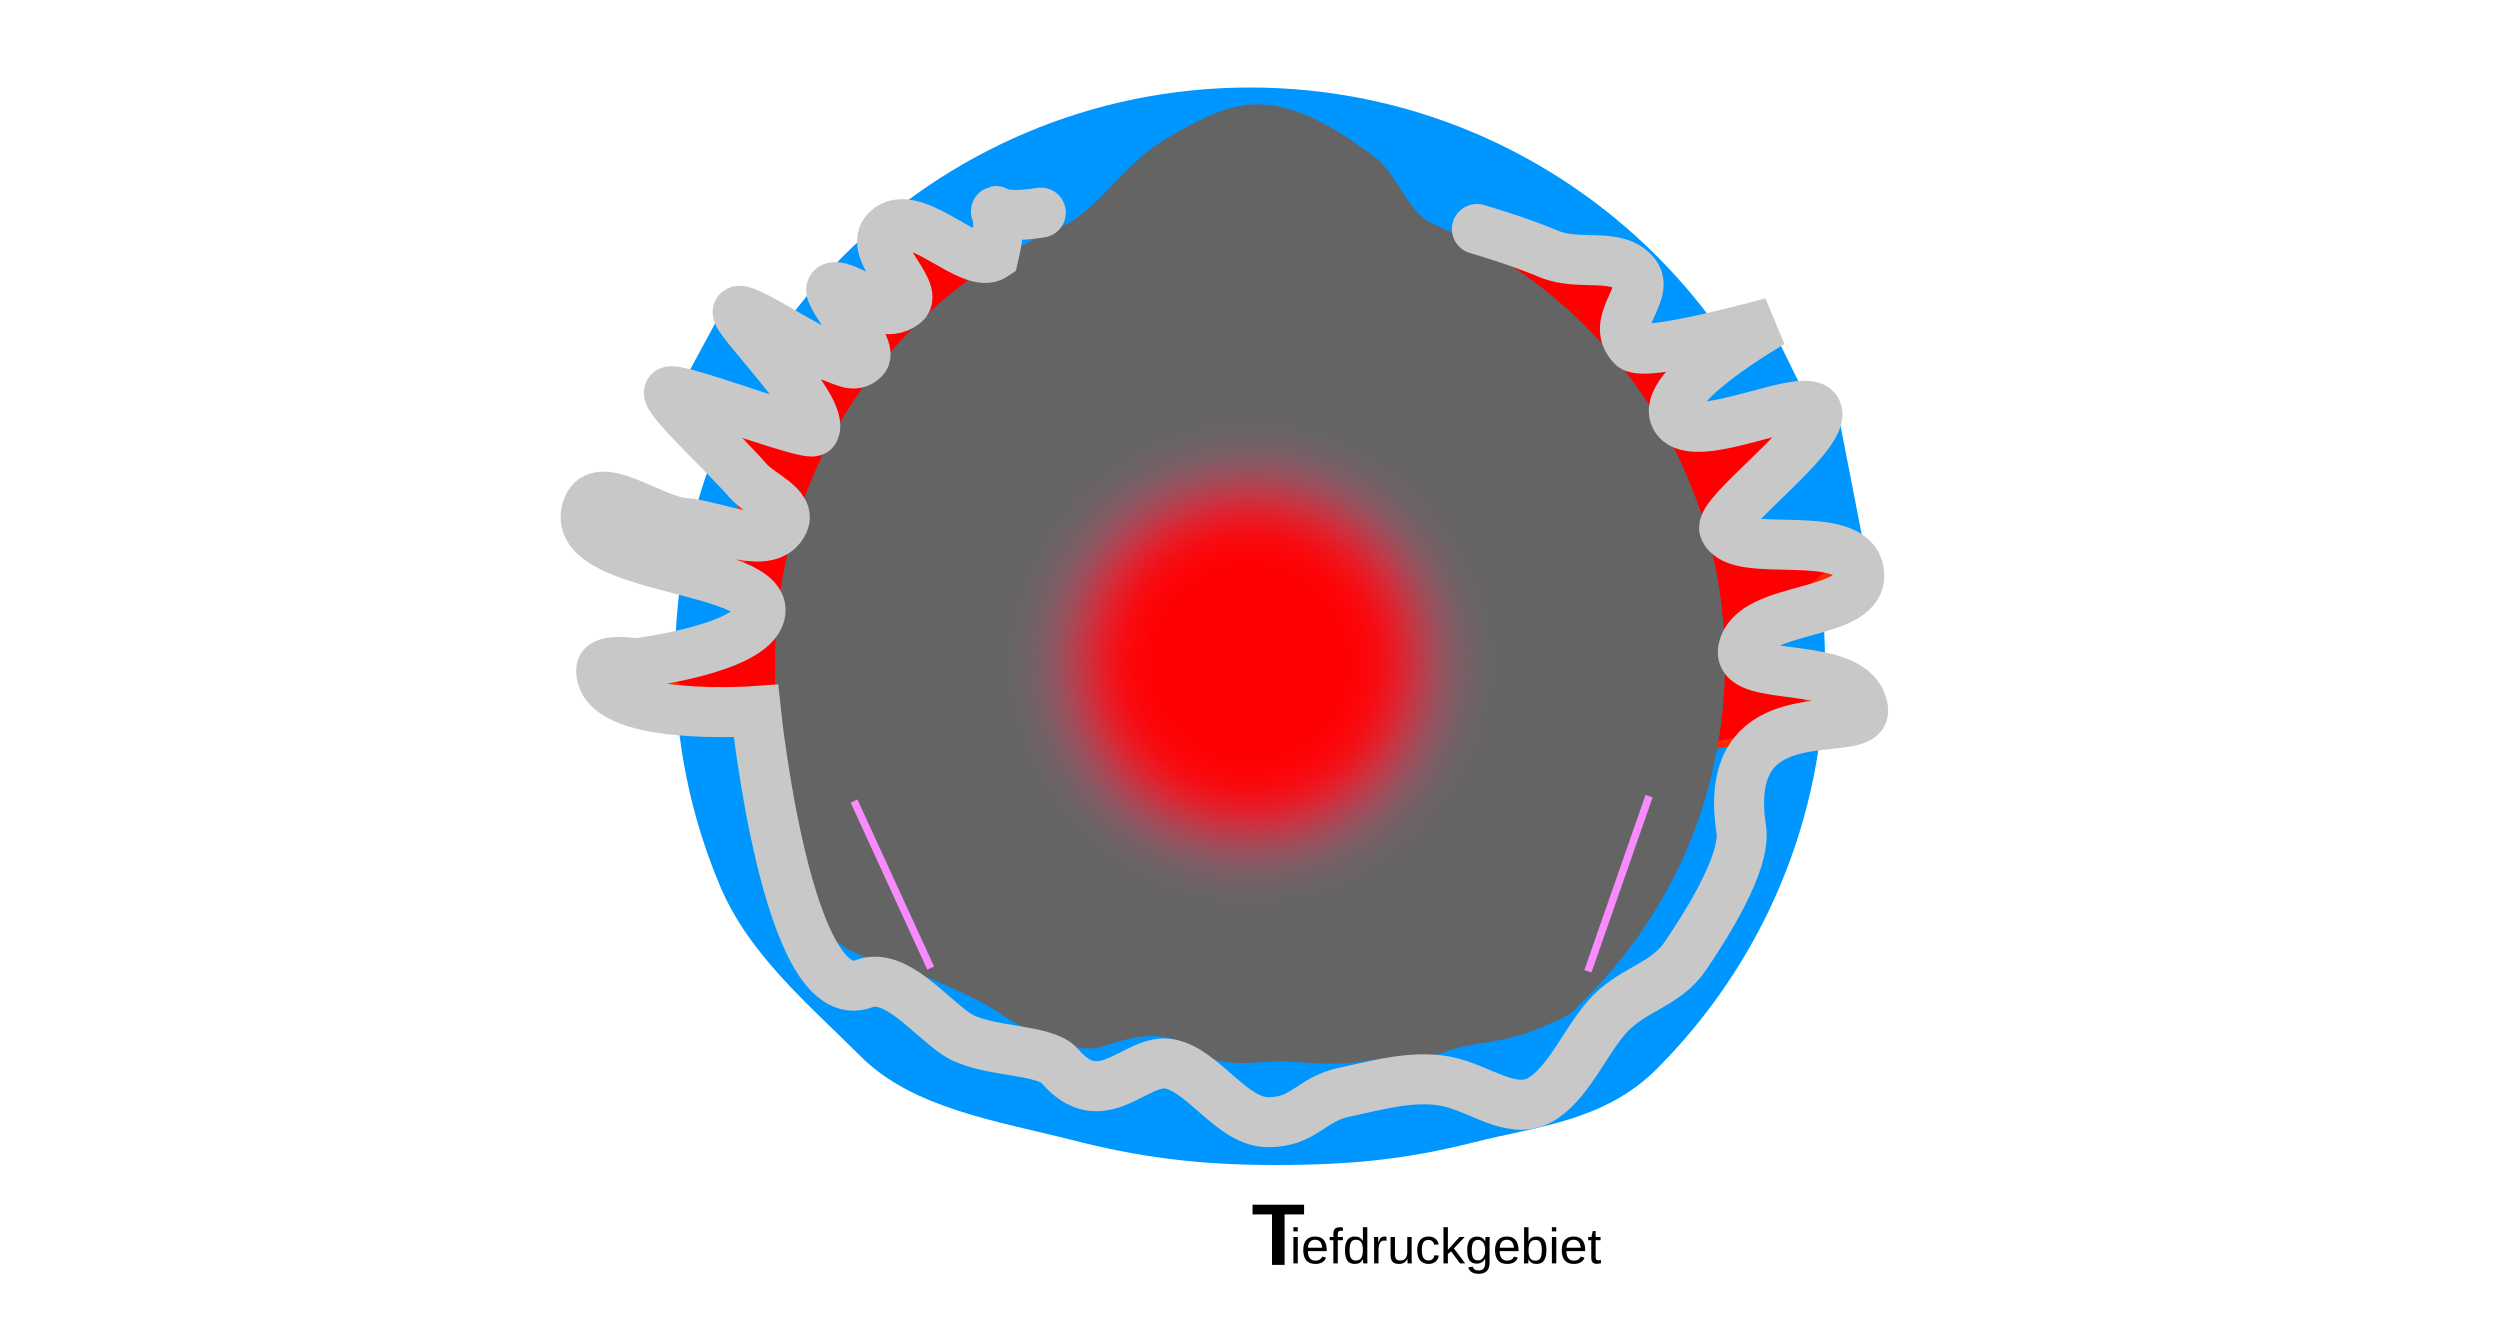
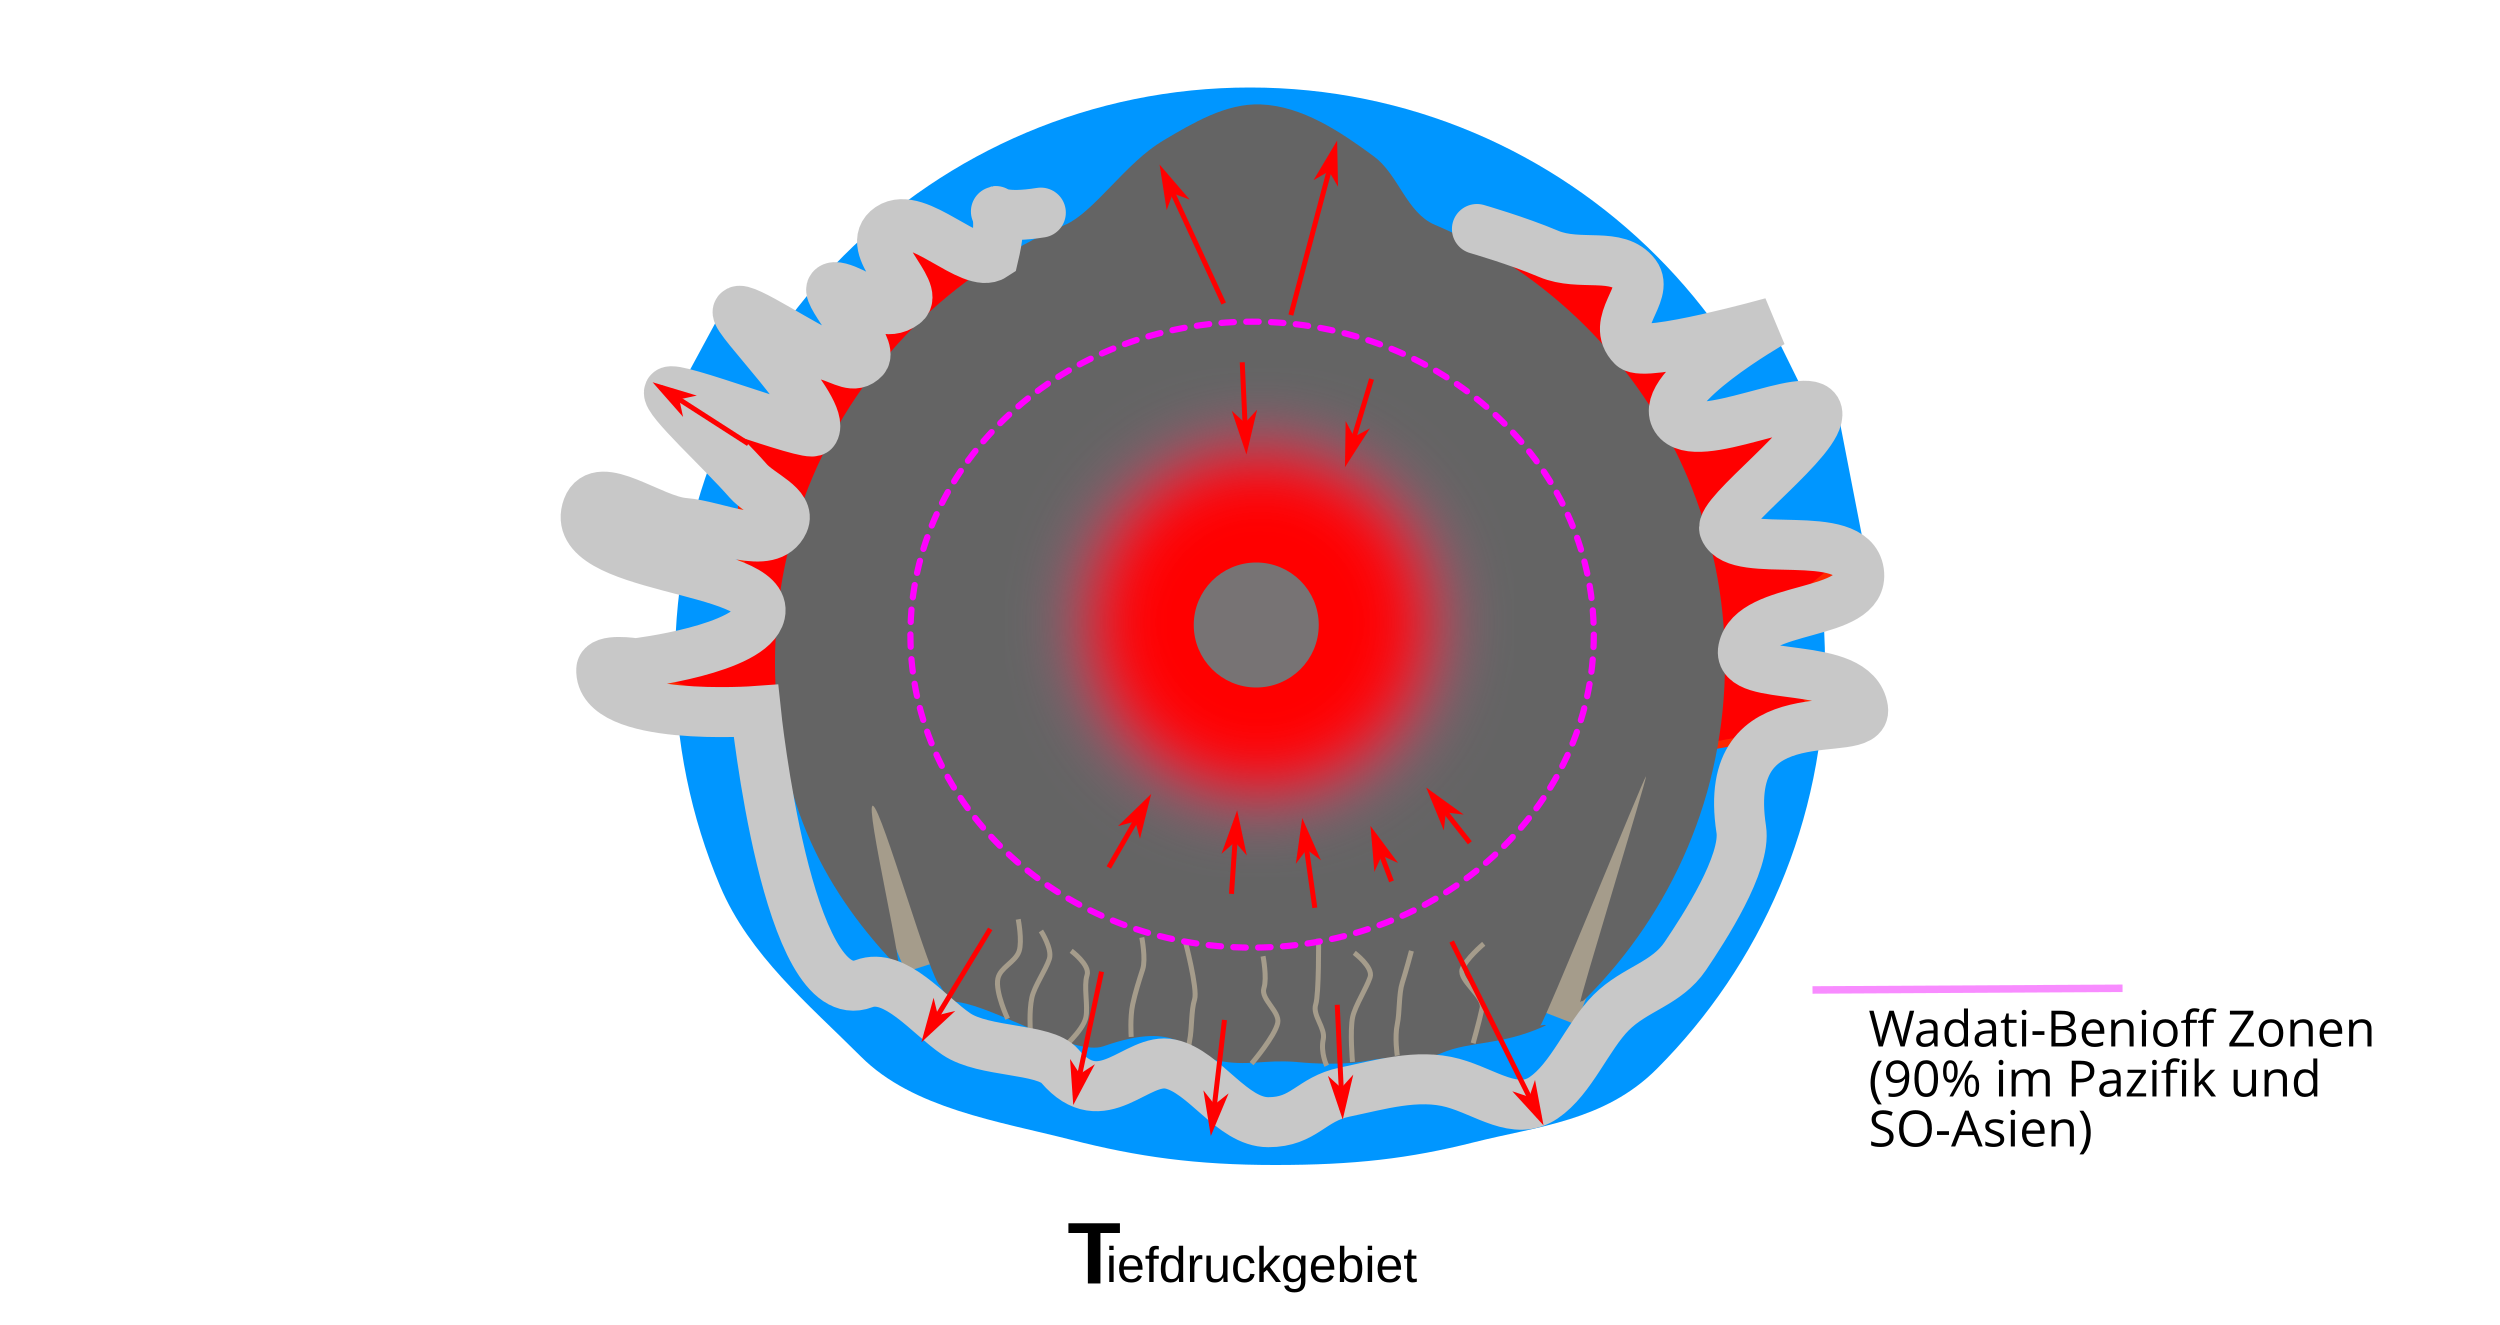
<svg xmlns="http://www.w3.org/2000/svg" width="1000" height="530" viewBox="0 0 1000 530" id="svg4808" version="1.1">
  <defs id="defs4810">
+     <marker orient="auto" refY="0.0" refX="0.0" id="Arrow1Mstart" style="overflow:visible">
+       <path id="path4909" d="M 0.0,0.0 L 5.0,-5.0 L -12.5,0.0 L 5.0,5.0 L 0.0,0.0 z " style="fill-rule:evenodd;stroke:#ff0000;stroke-width:1pt;stroke-opacity:1;fill:#ff0000;fill-opacity:1" transform="scale(0.4) translate(10,0)" />
+     </marker>
+     <marker orient="auto" refY="0.0" refX="0.0" id="Arrow1Sstart" style="overflow:visible">
+       <path id="path4915" d="M 0.0,0.0 L 5.0,-5.0 L -12.5,0.0 L 5.0,5.0 L 0.0,0.0 z " style="fill-rule:evenodd;stroke:#ff0000;stroke-width:1pt;stroke-opacity:1;fill:#ff0000;fill-opacity:1" transform="scale(0.2) translate(6,0)" />
+     </marker>
+     <marker orient="auto" refY="0.0" refX="0.0" id="Arrow1Lstart" style="overflow:visible">
+       <path id="path4903" d="M 0.0,0.0 L 5.0,-5.0 L -12.5,0.0 L 5.0,5.0 L 0.0,0.0 z " style="fill-rule:evenodd;stroke:#ff0000;stroke-width:1pt;stroke-opacity:1;fill:#ff0000;fill-opacity:1" transform="scale(0.8) translate(12.5,0)" />
+     </marker>
    <marker orient="auto" refY="0.0" refX="0.0" id="TriangleOutM" style="overflow:visible">
-       <path id="path5556" d="M 5.77,0.0 L -2.88,5.0 L -2.88,-5.0 L 5.77,0.0 z " style="fill-rule:evenodd;stroke:#caff0a;stroke-width:1pt;stroke-opacity:1;fill:#caff0a;fill-opacity:1" transform="scale(0.4)" />
+       <path id="path5556" d="M 5.77,0.0 L -2.88,5.0 L -2.88,-5.0 L 5.77,0.0 z " style="fill-rule:evenodd;stroke:#ff0000;stroke-width:1pt;stroke-opacity:1;fill:#ff0000;fill-opacity:1" transform="scale(0.4)" />
    </marker>
    <marker orient="auto" refY="0.0" refX="0.0" id="Arrow1Lend" style="overflow:visible;">
-       <path id="path5414" d="M 0.0,0.0 L 5.0,-5.0 L -12.5,0.0 L 5.0,5.0 L 0.0,0.0 z " style="fill-rule:evenodd;stroke:#caff0a;stroke-width:1pt;stroke-opacity:1;fill:#caff0a;fill-opacity:1" transform="scale(0.8) rotate(180) translate(12.5,0)" />
+       <path id="path5414" d="M 0.0,0.0 L 5.0,-5.0 L -12.5,0.0 L 5.0,5.0 L 0.0,0.0 z " style="fill-rule:evenodd;stroke:#ff0000;stroke-width:1pt;stroke-opacity:1;fill:#ff0000;fill-opacity:1" transform="scale(0.8) rotate(180) translate(12.5,0)" />
    </marker>
    <marker orient="auto" refY="0" refX="0" id="TriangleOutM-4" style="overflow:visible">
      <path id="path5556-0" d="m 5.77,0 -8.65,5 0,-10 8.65,5 z" style="fill:#caff0a;fill-opacity:1;fill-rule:evenodd;stroke:#caff0a;stroke-width:1pt;stroke-opacity:1" transform="scale(0.4,0.4)" />
    </marker>
    <marker orient="auto" refY="0" refX="0" id="TriangleOutM-4-0" style="overflow:visible">
      <path id="path5556-0-3" d="m 5.77,0 -8.65,5 0,-10 8.65,5 z" style="fill:#caff0a;fill-opacity:1;fill-rule:evenodd;stroke:#caff0a;stroke-width:1pt;stroke-opacity:1" transform="scale(0.4,0.4)" />
    </marker>
    <filter style="color-interpolation-filters:sRGB" id="filter7785" x="-0.226" width="1.451" y="-0.226" height="1.451">
      <feGaussianBlur stdDeviation="13.161" id="feGaussianBlur7787" />
    </filter>
+     <marker orient="auto" refY="0" refX="0" id="Arrow1Mstart-4" style="overflow:visible">
+       <path id="path4909-8" d="M 0,0 5,-5 -12.5,0 5,5 0,0 Z" style="fill:#ff0000;fill-opacity:1;fill-rule:evenodd;stroke:#ff0000;stroke-width:1pt;stroke-opacity:1" transform="matrix(0.4,0,0,0.4,4,0)" />
+     </marker>
+     <marker orient="auto" refY="0" refX="0" id="Arrow1Mstart-7" style="overflow:visible">
+       <path id="path4909-2" d="M 0,0 5,-5 -12.5,0 5,5 0,0 Z" style="fill:#ff0000;fill-opacity:1;fill-rule:evenodd;stroke:#ff0000;stroke-width:1pt;stroke-opacity:1" transform="matrix(0.4,0,0,0.4,4,0)" />
+     </marker>
+     <marker orient="auto" refY="0" refX="0" id="Arrow1Mstart-4-7" style="overflow:visible">
+       <path id="path4909-8-1" d="M 0,0 5,-5 -12.5,0 5,5 0,0 Z" style="fill:#ff0000;fill-opacity:1;fill-rule:evenodd;stroke:#ff0000;stroke-width:1pt;stroke-opacity:1" transform="matrix(0.4,0,0,0.4,4,0)" />
+     </marker>
+     <marker orient="auto" refY="0" refX="0" id="Arrow1Mstart-4-3" style="overflow:visible">
+       <path id="path4909-8-6" d="M 0,0 5,-5 -12.5,0 5,5 0,0 Z" style="fill:#ff0000;fill-opacity:1;fill-rule:evenodd;stroke:#ff0000;stroke-width:1pt;stroke-opacity:1" transform="matrix(0.4,0,0,0.4,4,0)" />
+     </marker>
+     <marker orient="auto" refY="0" refX="0" id="Arrow1Mstart-0" style="overflow:visible">
+       <path id="path4909-80" d="M 0,0 5,-5 -12.5,0 5,5 0,0 Z" style="fill:#ff0000;fill-opacity:1;fill-rule:evenodd;stroke:#ff0000;stroke-width:1pt;stroke-opacity:1" transform="matrix(0.4,0,0,0.4,4,0)" />
+     </marker>
+     <marker orient="auto" refY="0" refX="0" id="Arrow1Mstart-0-1" style="overflow:visible">
+       <path id="path4909-80-8" d="M 0,0 5,-5 -12.5,0 5,5 0,0 Z" style="fill:#ff0000;fill-opacity:1;fill-rule:evenodd;stroke:#ff0000;stroke-width:1pt;stroke-opacity:1" transform="matrix(0.4,0,0,0.4,4,0)" />
+     </marker>
+     <marker orient="auto" refY="0" refX="0" id="Arrow1Mstart-0-1-5" style="overflow:visible">
+       <path id="path4909-80-8-1" d="M 0,0 5,-5 -12.5,0 5,5 0,0 Z" style="fill:#ff0000;fill-opacity:1;fill-rule:evenodd;stroke:#ff0000;stroke-width:1pt;stroke-opacity:1" transform="matrix(0.4,0,0,0.4,4,0)" />
+     </marker>
+     <marker orient="auto" refY="0" refX="0" id="Arrow1Mstart-0-1-5-3" style="overflow:visible">
+       <path id="path4909-80-8-1-4" d="M 0,0 5,-5 -12.5,0 5,5 0,0 Z" style="fill:#ff0000;fill-opacity:1;fill-rule:evenodd;stroke:#ff0000;stroke-width:1pt;stroke-opacity:1" transform="matrix(0.4,0,0,0.4,4,0)" />
+     </marker>
+     <marker orient="auto" refY="0" refX="0" id="Arrow1Mstart-0-1-5-3-9" style="overflow:visible">
+       <path id="path4909-80-8-1-4-8" d="M 0,0 5,-5 -12.5,0 5,5 0,0 Z" style="fill:#ff0000;fill-opacity:1;fill-rule:evenodd;stroke:#ff0000;stroke-width:1pt;stroke-opacity:1" transform="matrix(0.4,0,0,0.4,4,0)" />
+     </marker>
+     <marker orient="auto" refY="0" refX="0" id="Arrow1Mstart-3" style="overflow:visible">
+       <path id="path4909-5" d="M 0,0 5,-5 -12.5,0 5,5 0,0 Z" style="fill:#ff0000;fill-opacity:1;fill-rule:evenodd;stroke:#ff0000;stroke-width:1pt;stroke-opacity:1" transform="matrix(0.4,0,0,0.4,4,0)" />
+     </marker>
+     <marker orient="auto" refY="0" refX="0" id="Arrow1Mstart-3-6" style="overflow:visible">
+       <path id="path4909-5-0" d="M 0,0 5,-5 -12.5,0 5,5 0,0 Z" style="fill:#ff0000;fill-opacity:1;fill-rule:evenodd;stroke:#ff0000;stroke-width:1pt;stroke-opacity:1" transform="matrix(0.4,0,0,0.4,4,0)" />
+     </marker>
+     <marker orient="auto" refY="0" refX="0" id="Arrow1Mstart-3-8" style="overflow:visible">
+       <path id="path4909-5-4" d="M 0,0 5,-5 -12.5,0 5,5 0,0 Z" style="fill:#ff0000;fill-opacity:1;fill-rule:evenodd;stroke:#ff0000;stroke-width:1pt;stroke-opacity:1" transform="matrix(0.4,0,0,0.4,4,0)" />
+     </marker>
+     <marker orient="auto" refY="0" refX="0" id="Arrow1Mstart-0-1-5-5" style="overflow:visible">
+       <path id="path4909-80-8-1-6" d="M 0,0 5,-5 -12.5,0 5,5 0,0 Z" style="fill:#ff0000;fill-opacity:1;fill-rule:evenodd;stroke:#ff0000;stroke-width:1pt;stroke-opacity:1" transform="matrix(0.4,0,0,0.4,4,0)" />
+     </marker>
+     <marker orient="auto" refY="0" refX="0" id="Arrow1Mstart-0-1-5-5-2" style="overflow:visible">
+       <path id="path4909-80-8-1-6-9" d="M 0,0 5,-5 -12.5,0 5,5 0,0 Z" style="fill:#ff0000;fill-opacity:1;fill-rule:evenodd;stroke:#ff0000;stroke-width:1pt;stroke-opacity:1" transform="matrix(0.4,0,0,0.4,4,0)" />
+     </marker>
  </defs>
  <g id="layer1" style="display:inline">
    <path style="opacity:1;fill:#0096ff;fill-opacity:1;stroke:none;stroke-width:5;stroke-linecap:round;stroke-miterlimit:4;stroke-dasharray:none;stroke-dashoffset:0;stroke-opacity:1" d="m 730,265 c 0,31.756 -6.436,62.01 -18.075,89.526 -11.639,27.517 -28.48,52.297 -49.291,73.108 -20.811,20.811 -47.655,22.864 -73.108,29.291 C 563.658,463.458 541.756,466 510,466 c -31.756,0 -54.995,-3.302 -81.526,-10.075 -29.216,-7.457 -63.297,-12.48 -84.108,-33.291 C 323.555,401.824 299.713,382.043 288.075,354.526 276.436,327.01 270,296.756 270,265 c 0,-31.756 6.436,-62.01 18.075,-89.526 11.639,-27.517 28.48,-52.297 49.291,-73.108 C 358.176,81.555 382.957,64.713 410.474,53.075 437.99,41.436 468.244,35 500,35 c 31.756,0 62.01,6.436 89.526,18.075 27.517,11.639 52.297,28.48 73.108,49.291 20.811,20.811 37.652,45.591 49.291,73.108 C 723.564,202.99 730,233.244 730,265 Z" id="path5361" />
    <rect style="opacity:1;fill:#0096ff;fill-opacity:1;stroke:none;stroke-width:20;stroke-linecap:round;stroke-miterlimit:4;stroke-dasharray:none;stroke-dashoffset:0;stroke-opacity:1" id="rect5372" width="26.163" height="33.941" x="313.14" y="-31.38" transform="matrix(0.8796133,0.4756894,-0.4756894,0.8796133,0,0)" />
    <rect style="display:inline;opacity:1;fill:#0096ff;fill-opacity:1;stroke:none;stroke-width:20;stroke-linecap:round;stroke-miterlimit:4;stroke-dasharray:none;stroke-dashoffset:0;stroke-opacity:1" id="rect5372-5" width="26.163" height="33.941" x="432.505" y="-577.787" transform="matrix(0.4421519,0.8969402,-0.8969402,0.4421519,0,0)" />
    <rect style="display:inline;opacity:1;fill:#0096ff;fill-opacity:1;stroke:none;stroke-width:20;stroke-linecap:round;stroke-miterlimit:4;stroke-dasharray:none;stroke-dashoffset:0;stroke-opacity:1" id="rect5372-5-5" width="64.62" height="35.734" x="306.714" y="-690.138" transform="matrix(0.1909935,0.9815913,-0.9815913,0.1909935,0,0)" ry="0" />
  </g>
  <g id="layer5" style="display:inline">
    <path style="color:#000000;clip-rule:nonzero;display:inline;overflow:visible;visibility:visible;opacity:1;isolation:auto;mix-blend-mode:normal;color-interpolation:sRGB;color-interpolation-filters:linearRGB;solid-color:#000000;solid-opacity:1;fill:#ff0000;fill-opacity:1;fill-rule:evenodd;stroke:#ff2800;stroke-width:3;stroke-linecap:butt;stroke-linejoin:miter;stroke-miterlimit:4;stroke-dasharray:none;stroke-dashoffset:0;stroke-opacity:1;color-rendering:auto;image-rendering:auto;shape-rendering:auto;text-rendering:auto;enable-background:accumulate" d="M 312,289 264.5,272.5 296,261 l 1,-88 65,-57 2,-24 27,16 z" id="path6855" />
    <path style="color:#000000;clip-rule:nonzero;display:inline;overflow:visible;visibility:visible;opacity:1;isolation:auto;mix-blend-mode:normal;color-interpolation:sRGB;color-interpolation-filters:linearRGB;solid-color:#000000;solid-opacity:1;fill:#ff0000;fill-opacity:1;fill-rule:evenodd;stroke:#ff2800;stroke-width:3;stroke-linecap:butt;stroke-linejoin:miter;stroke-miterlimit:4;stroke-dasharray:none;stroke-dashoffset:0;stroke-opacity:1;color-rendering:auto;image-rendering:auto;shape-rendering:auto;text-rendering:auto;enable-background:accumulate" d="m 590,106 c 0,0 22,-9 26,-8 4,1 36,6 36,6 l 1,27 25,5 -3,33 45,0 -27,41 49,11 -38.5,31.5 c 0,0 34.052,40.878 20.5,40.5 -14.42,-0.402 -65,10.5 -65,10.5 z" id="path6857" />
+     <rect style="color:#000000;clip-rule:nonzero;display:inline;overflow:visible;visibility:visible;opacity:1;isolation:auto;mix-blend-mode:normal;color-interpolation:sRGB;color-interpolation-filters:linearRGB;solid-color:#000000;solid-opacity:1;fill:#a59c8b;fill-opacity:1;fill-rule:nonzero;stroke:none;stroke-width:3;stroke-linecap:round;stroke-linejoin:miter;stroke-miterlimit:4;stroke-dasharray:none;stroke-dashoffset:0;stroke-opacity:1;color-rendering:auto;image-rendering:auto;shape-rendering:auto;text-rendering:auto;enable-background:accumulate" id="rect4187" width="29.633" height="76.756" x="184.349" y="406.094" transform="matrix(0.9519279,-0.306322,0.386783,0.9221708,0,0)" />
+     <rect style="color:#000000;clip-rule:nonzero;display:inline;overflow:visible;visibility:visible;opacity:1;isolation:auto;mix-blend-mode:normal;color-interpolation:sRGB;color-interpolation-filters:linearRGB;solid-color:#000000;solid-opacity:1;fill:#a59c8b;fill-opacity:1;fill-rule:nonzero;stroke:none;stroke-width:3;stroke-linecap:round;stroke-linejoin:miter;stroke-miterlimit:4;stroke-dasharray:none;stroke-dashoffset:0;stroke-opacity:1;color-rendering:auto;image-rendering:auto;shape-rendering:auto;text-rendering:auto;enable-background:accumulate" id="rect4187-9" width="45.049" height="106.167" x="691.019" y="47.091" transform="matrix(0.9319017,0.362711,-0.362711,0.9319017,0,0)" />
  </g>
  <g id="layer2" style="display:inline">
-     <path style="opacity:1;fill:#646464;fill-opacity:1;stroke:none;stroke-width:5;stroke-linecap:round;stroke-miterlimit:4;stroke-dasharray:none;stroke-dashoffset:0;stroke-opacity:1" d="m 690,265 c 0,52.467 -21.266,99.967 -55.65,134.35 -8.596,8.596 -5.684,6.169 -16.806,11.18 -17.259,7.777 -29.394,5.832 -40.76,10.639 -11.366,4.807 -16.64,0.469 -29.008,3 -12.369,2.531 -29.221,0.617 -29.221,0.617 -13.073,-1.065 -19.438,1.913 -31.806,-0.617 -12.369,-2.531 -14.364,-16.58 -45.393,-5.657 -11.64,4.098 -32.48,-7.133 -42.588,-13.962 -10.108,-6.829 -41.119,-19.201 -41.119,-19.201 C 309.248,380.696 310,317.467 310,265 c 0,-52.467 21.266,-99.967 55.65,-134.35 8.596,-8.596 18.011,-16.372 28.119,-23.201 10.108,-6.829 20.909,-12.711 32.274,-17.518 11.366,-4.807 24.356,-24.948 39.2,-33.698 11.944,-7.041 25.143,-14.988 38.999,-14.467 16.627,0.626 31.985,10.937 45.363,20.831 9.811,7.256 12.986,22.527 24.351,27.334 11.366,4.807 22.166,10.689 32.274,17.518 10.108,6.829 19.524,14.605 28.119,23.201 C 668.734,165.033 690,212.533 690,265 Z" id="path5364" />
+     <path style="opacity:1;fill:#646464;fill-opacity:1;stroke:none;stroke-width:5;stroke-linecap:round;stroke-miterlimit:4;stroke-dasharray:none;stroke-dashoffset:0;stroke-opacity:1" d="m 690,265 c 0,52.467 -21.266,99.967 -55.65,134.35 -2.149,2.149 -1.104,0.427 -2.213,1.487 -1.11,1.06 27.126,-90.849 26.258,-90.302 -0.868,0.547 -40.74,98.853 -42.166,99.465 -1.425,0.611 4.096,-0.722 1.315,0.531 -17.259,7.777 -29.394,5.832 -40.76,10.639 -11.366,4.807 -16.64,0.469 -29.008,3 -12.369,2.531 -29.221,0.617 -29.221,0.617 -13.073,-1.065 -19.438,1.913 -31.806,-0.617 -12.369,-2.531 -14.364,-16.58 -45.393,-5.657 -11.64,4.098 -43.243,-15.683 -58.144,-17.674 -3.437,-0.459 -3.084,0.469 -7.151,-6.614 -3.7,-1.199 -23.259,-70.556 -26.877,-71.923 -3.618,-1.366 13.478,70.032 10.229,68.148 -3.249,-1.884 0.829,-2.347 -1.764,-5.1 C 328.067,353.942 310,317.467 310,265 c 0,-52.467 21.266,-99.967 55.65,-134.35 8.596,-8.596 18.011,-16.372 28.119,-23.201 10.108,-6.829 20.909,-12.711 32.274,-17.518 11.366,-4.807 24.356,-24.948 39.2,-33.698 11.944,-7.041 25.143,-14.988 38.999,-14.467 16.627,0.626 31.985,10.937 45.363,20.831 9.811,7.256 12.986,22.527 24.351,27.334 11.366,4.807 22.166,10.689 32.274,17.518 10.108,6.829 19.524,14.605 28.119,23.201 C 668.734,165.033 690,212.533 690,265 Z" id="path5364" />
+     <path style="color:#000000;clip-rule:nonzero;display:inline;overflow:visible;visibility:visible;opacity:1;isolation:auto;mix-blend-mode:normal;color-interpolation:sRGB;color-interpolation-filters:linearRGB;solid-color:#000000;solid-opacity:1;fill:none;fill-opacity:1;fill-rule:evenodd;stroke:#a59c8b;stroke-width:2;stroke-linecap:butt;stroke-linejoin:miter;stroke-miterlimit:4;stroke-dasharray:none;stroke-dashoffset:0;stroke-opacity:1;color-rendering:auto;image-rendering:auto;shape-rendering:auto;text-rendering:auto;enable-background:accumulate" d="m 403.051,407.494 c 0,0 -5.043,-10.692 -3.889,-16.087 0.967,-4.518 7.052,-6.568 8.485,-10.96 1.317,-4.035 -0.354,-12.728 -0.354,-12.728" id="path4234" />
+     <path style="color:#000000;clip-rule:nonzero;display:inline;overflow:visible;visibility:visible;opacity:1;isolation:auto;mix-blend-mode:normal;color-interpolation:sRGB;color-interpolation-filters:linearRGB;solid-color:#000000;solid-opacity:1;fill:none;fill-opacity:1;fill-rule:evenodd;stroke:#a59c8b;stroke-width:2;stroke-linecap:butt;stroke-linejoin:miter;stroke-miterlimit:4;stroke-dasharray:none;stroke-dashoffset:0;stroke-opacity:1;color-rendering:auto;image-rendering:auto;shape-rendering:auto;text-rendering:auto;enable-background:accumulate" d="m 452.479,414.768 c 0,0 -0.543,-7.692 0.611,-13.087 0.967,-4.518 2.552,-9.568 3.985,-13.96 1.317,-4.035 -0.354,-12.728 -0.354,-12.728" id="path4234-4" />
+     <path style="color:#000000;clip-rule:nonzero;display:inline;overflow:visible;visibility:visible;opacity:1;isolation:auto;mix-blend-mode:normal;color-interpolation:sRGB;color-interpolation-filters:linearRGB;solid-color:#000000;solid-opacity:1;fill:none;fill-opacity:1;fill-rule:evenodd;stroke:#a59c8b;stroke-width:2;stroke-linecap:butt;stroke-linejoin:miter;stroke-miterlimit:4;stroke-dasharray:none;stroke-dashoffset:0;stroke-opacity:1;color-rendering:auto;image-rendering:auto;shape-rendering:auto;text-rendering:auto;enable-background:accumulate" d="m 500.625,425.45 c 0,0 9.31,-10.874 10.464,-16.269 0.967,-4.518 -6.948,-9.568 -5.515,-13.96 1.317,-4.035 -0.354,-12.728 -0.354,-12.728" id="path4234-5" />
+     <path style="color:#000000;clip-rule:nonzero;display:inline;overflow:visible;visibility:visible;opacity:1;isolation:auto;mix-blend-mode:normal;color-interpolation:sRGB;color-interpolation-filters:linearRGB;solid-color:#000000;solid-opacity:1;fill:none;fill-opacity:1;fill-rule:evenodd;stroke:#a59c8b;stroke-width:2;stroke-linecap:butt;stroke-linejoin:miter;stroke-miterlimit:4;stroke-dasharray:none;stroke-dashoffset:0;stroke-opacity:1;color-rendering:auto;image-rendering:auto;shape-rendering:auto;text-rendering:auto;enable-background:accumulate" d="m 424.229,420.102 c 0,0 8.957,-7.692 10.111,-13.087 0.967,-4.518 -0.948,-12.568 0.485,-16.96 1.317,-4.035 -6.354,-9.728 -6.354,-9.728" id="path4234-5-2" />
+     <path style="color:#000000;clip-rule:nonzero;display:inline;overflow:visible;visibility:visible;opacity:1;isolation:auto;mix-blend-mode:normal;color-interpolation:sRGB;color-interpolation-filters:linearRGB;solid-color:#000000;solid-opacity:1;fill:none;fill-opacity:1;fill-rule:evenodd;stroke:#a59c8b;stroke-width:2;stroke-linecap:butt;stroke-linejoin:miter;stroke-miterlimit:4;stroke-dasharray:none;stroke-dashoffset:0;stroke-opacity:1;color-rendering:auto;image-rendering:auto;shape-rendering:auto;text-rendering:auto;enable-background:accumulate" d="m 540.987,424.799 c 0,0 -1.079,-12.581 0.075,-17.976 0.967,-4.518 5.552,-11.568 6.985,-15.96 1.317,-4.035 -6.354,-9.728 -6.354,-9.728" id="path4234-5-2-8" />
+     <path style="color:#000000;clip-rule:nonzero;display:inline;overflow:visible;visibility:visible;opacity:1;isolation:auto;mix-blend-mode:normal;color-interpolation:sRGB;color-interpolation-filters:linearRGB;solid-color:#000000;solid-opacity:1;fill:none;fill-opacity:1;fill-rule:evenodd;stroke:#a59c8b;stroke-width:2;stroke-linecap:butt;stroke-linejoin:miter;stroke-miterlimit:4;stroke-dasharray:none;stroke-dashoffset:0;stroke-opacity:1;color-rendering:auto;image-rendering:auto;shape-rendering:auto;text-rendering:auto;enable-background:accumulate" d="m 589.253,417.289 c 0,0 2.457,-8.692 3.611,-14.087 0.967,-4.518 -9.448,-11.068 -8.015,-15.46 1.317,-4.035 8.646,-10.228 8.646,-10.228" id="path4234-5-2-8-4" />
+     <path style="color:#000000;clip-rule:nonzero;display:inline;overflow:visible;visibility:visible;opacity:1;isolation:auto;mix-blend-mode:normal;color-interpolation:sRGB;color-interpolation-filters:linearRGB;solid-color:#000000;solid-opacity:1;fill:none;fill-opacity:1;fill-rule:evenodd;stroke:#a59c8b;stroke-width:2;stroke-linecap:butt;stroke-linejoin:miter;stroke-miterlimit:4;stroke-dasharray:none;stroke-dashoffset:0;stroke-opacity:1;color-rendering:auto;image-rendering:auto;shape-rendering:auto;text-rendering:auto;enable-background:accumulate" d="m 558.913,422.255 c 0,0 -1.129,-7.313 0.025,-12.708 0.967,-4.518 0.552,-12.068 1.985,-16.46 1.317,-4.035 3.646,-12.728 3.646,-12.728" id="path4234-5-2-8-4-3" />
+     <path style="color:#000000;clip-rule:nonzero;display:inline;overflow:visible;visibility:visible;opacity:1;isolation:auto;mix-blend-mode:normal;color-interpolation:sRGB;color-interpolation-filters:linearRGB;solid-color:#000000;solid-opacity:1;fill:none;fill-opacity:1;fill-rule:evenodd;stroke:#a59c8b;stroke-width:2;stroke-linecap:butt;stroke-linejoin:miter;stroke-miterlimit:4;stroke-dasharray:none;stroke-dashoffset:0;stroke-opacity:1;color-rendering:auto;image-rendering:auto;shape-rendering:auto;text-rendering:auto;enable-background:accumulate" d="m 477.243,426.797 c 0,0 -2.543,-5.192 -1.389,-10.587 0.967,-4.518 0.552,-12.068 1.985,-16.46 1.317,-4.035 -3.854,-23.728 -3.854,-23.728" id="path4234-5-2-8-4-3-5" />
+     <path style="color:#000000;clip-rule:nonzero;display:inline;overflow:visible;visibility:visible;opacity:1;isolation:auto;mix-blend-mode:normal;color-interpolation:sRGB;color-interpolation-filters:linearRGB;solid-color:#000000;solid-opacity:1;fill:none;fill-opacity:1;fill-rule:evenodd;stroke:#a59c8b;stroke-width:2;stroke-linecap:butt;stroke-linejoin:miter;stroke-miterlimit:4;stroke-dasharray:none;stroke-dashoffset:0;stroke-opacity:1;color-rendering:auto;image-rendering:auto;shape-rendering:auto;text-rendering:auto;enable-background:accumulate" d="m 530.694,426.294 c 0,0 -2.543,-5.192 -1.389,-10.587 0.967,-4.518 -4.448,-9.568 -3.015,-13.96 1.317,-4.035 1.146,-26.228 1.146,-26.228" id="path4234-5-2-8-4-3-5-2" />
+     <path style="color:#000000;clip-rule:nonzero;display:inline;overflow:visible;visibility:visible;opacity:1;isolation:auto;mix-blend-mode:normal;color-interpolation:sRGB;color-interpolation-filters:linearRGB;solid-color:#000000;solid-opacity:1;fill:none;fill-opacity:1;fill-rule:evenodd;stroke:#a59c8b;stroke-width:2;stroke-linecap:butt;stroke-linejoin:miter;stroke-miterlimit:4;stroke-dasharray:none;stroke-dashoffset:0;stroke-opacity:1;color-rendering:auto;image-rendering:auto;shape-rendering:auto;text-rendering:auto;enable-background:accumulate" d="m 412.132,412.154 c 0,0 -0.543,-7.692 0.611,-13.087 0.967,-4.518 5.552,-11.068 6.985,-15.46 1.317,-4.035 -3.354,-11.228 -3.354,-11.228" id="path4234-4-3" />
+     <ellipse style="color:#000000;clip-rule:nonzero;display:inline;overflow:visible;visibility:visible;opacity:1;isolation:auto;mix-blend-mode:normal;color-interpolation:sRGB;color-interpolation-filters:linearRGB;solid-color:#000000;solid-opacity:1;fill:none;fill-opacity:1;fill-rule:nonzero;stroke:#ff00ff;stroke-width:2.48;stroke-linecap:round;stroke-linejoin:miter;stroke-miterlimit:4;stroke-dasharray:4.96, 4.96;stroke-dashoffset:0;stroke-opacity:1;color-rendering:auto;image-rendering:auto;shape-rendering:auto;text-rendering:auto;enable-background:accumulate" id="path4869" cx="500.843" cy="253.857" rx="136.676" ry="125.191" />
  </g>
-   <g id="layer3">
+   <g id="layer3" style="display:inline">
    <path style="opacity:1;fill:none;fill-opacity:1;stroke:#c8c8c8;stroke-width:20;stroke-linecap:round;stroke-miterlimit:4;stroke-dasharray:none;stroke-dashoffset:0;stroke-opacity:1" d="m 590.77,91.601 c 0,0 16.102,4.624 28.664,9.937 12.562,5.313 27.591,-1.18 34.772,8.332 5.756,7.625 -10.714,19.136 -1.213,28.637 4.75,4.75 55.863,-9.558 55.863,-9.558 0,0 -46.208,26.376 -38.463,38.426 7.745,12.05 54.198,-12.833 56.493,-2.502 2.294,10.326 -39.795,40.604 -37.139,46.885 5.313,12.562 51.191,-1.63 53.85,17.005 2.625,18.398 -42.733,12.758 -46.348,30.987 -2.795,14.095 44.948,3.318 47.984,23.822 2.043,13.803 -57.423,-8.393 -48.736,48.169 2.07,13.481 -14.814,39.499 -22.362,50.672 -7.548,11.172 -20.142,13.079 -29.643,22.579 -9.501,9.501 -15.907,26.595 -27.079,34.143 -11.172,7.548 -23.101,-2.355 -36.257,-5.952 -14.174,-3.875 -29.581,0.832 -43.248,3.651 -13.666,2.818 -16.097,12.045 -30.594,12.045 -14.497,0 -25.472,-20.244 -39.1,-23.237 -13.631,-2.994 -27.239,20.708 -44.248,0.814 -6.224,-7.281 -30.257,-5.293 -41.429,-12.841 -11.172,-7.548 -24.468,-24.892 -37.029,-20.122 C 314.873,405.126 302.365,284.413 302.365,284.413 c 0,0 -62.815,4.664 -61.862,-16.672 0.208,-4.654 13.764,-2.419 13.764,-2.419 0,0 46.646,-5.477 49.818,-19.851 C 308.332,226.224 225.61,228.348 235,203 c 4.535,-12.244 25.662,5.176 38.68,6.175 13.221,1.014 34.256,11.85 39.778,-0.205 3.037,-6.628 -9.408,-11.141 -14.199,-16.637 -10.423,-11.958 -33.116,-32.485 -31.641,-35.545 1.475,-3.06 56.351,18.486 58.039,15.55 5.057,-8.794 -32.32,-44.842 -30.567,-47.728 1.754,-2.887 28.336,15.342 35.811,17.497 6.486,1.87 10.761,5.634 14.779,1.311 4.018,-4.323 -15.201,-25.465 -13.06,-28.058 2.141,-2.593 15.183,5.439 15.183,5.439 0,0 7.12,5.986 13.953,0.709 6.833,-5.277 -17.093,-22.845 -5.921,-30.393 11.172,-7.548 32.657,17.136 41.672,11.138 6.991,-29.471 -11.212,-12.37 18.826,-17.208" id="path5367" />
  </g>
-   <g id="layer6">
-     <circle style="opacity:1;fill:#ff0000;fill-opacity:1;stroke:#f88cff;stroke-width:4;stroke-linecap:round;stroke-miterlimit:4;stroke-dasharray:none;stroke-dashoffset:0;stroke-opacity:1;filter:url(#filter7785)" id="path7559" cx="500" cy="265" r="70.004" />
+   <g id="layer4" style="display:inline">
+     <text xml:space="preserve" style="font-style:normal;font-variant:normal;font-weight:normal;font-stretch:normal;font-size:20px;line-height:100%;font-family:'Open Sans';-inkscape-font-specification:'Open Sans';text-align:start;letter-spacing:0px;word-spacing:0px;writing-mode:lr-tb;text-anchor:start;fill:#000000;fill-opacity:1;stroke:none;stroke-width:1px;stroke-linecap:butt;stroke-linejoin:miter;stroke-opacity:1" x="747.426" y="418.586" id="text7248">
+       <tspan id="tspan7250" x="747.426" y="418.586">Wadati-Benioff Zonen</tspan>
+       <tspan x="747.426" y="438.586" id="tspan7252">(90% im Pazifik und</tspan>
+       <tspan x="747.426" y="458.586" id="tspan7552">SO-Asien)</tspan>
+     </text>
+     <path style="color:#000000;clip-rule:nonzero;display:inline;overflow:visible;visibility:visible;opacity:1;isolation:auto;mix-blend-mode:normal;color-interpolation:sRGB;color-interpolation-filters:linearRGB;solid-color:#000000;solid-opacity:1;fill:none;fill-opacity:1;fill-rule:evenodd;stroke:#f88cff;stroke-width:3;stroke-linecap:butt;stroke-linejoin:miter;stroke-miterlimit:4;stroke-dasharray:none;stroke-dashoffset:0;stroke-opacity:1;color-rendering:auto;image-rendering:auto;shape-rendering:auto;text-rendering:auto;enable-background:accumulate" d="m 849.02,395.315 -124.019,0.669" id="path7231-1" />
  </g>
-   <g id="layer4">
-     <path style="color:#000000;clip-rule:nonzero;display:inline;overflow:visible;visibility:visible;opacity:1;isolation:auto;mix-blend-mode:normal;color-interpolation:sRGB;color-interpolation-filters:linearRGB;solid-color:#000000;solid-opacity:1;fill:none;fill-opacity:1;fill-rule:evenodd;stroke:#f88cff;stroke-width:3;stroke-linecap:butt;stroke-linejoin:miter;stroke-miterlimit:4;stroke-dasharray:none;stroke-dashoffset:0;stroke-opacity:1;color-rendering:auto;image-rendering:auto;shape-rendering:auto;text-rendering:auto;enable-background:accumulate" d="m 635.154,388.523 24.473,-70.042" id="path7231" />
-     <path style="color:#000000;clip-rule:nonzero;display:inline;overflow:visible;visibility:visible;opacity:1;isolation:auto;mix-blend-mode:normal;color-interpolation:sRGB;color-interpolation-filters:linearRGB;solid-color:#000000;solid-opacity:1;fill:none;fill-opacity:1;fill-rule:evenodd;stroke:#f88cff;stroke-width:3;stroke-linecap:butt;stroke-linejoin:miter;stroke-miterlimit:4;stroke-dasharray:none;stroke-dashoffset:0;stroke-opacity:1;color-rendering:auto;image-rendering:auto;shape-rendering:auto;text-rendering:auto;enable-background:accumulate" d="M 372.275,387.23 341.609,320.411" id="path7231-7" />
-     <text xml:space="preserve" style="font-style:normal;font-variant:normal;font-weight:normal;font-stretch:normal;font-size:35px;line-height:100%;font-family:'Open Sans';-inkscape-font-specification:'Open Sans, Normal';text-align:start;letter-spacing:0px;word-spacing:0px;writing-mode:lr-tb;text-anchor:start;fill:#000000;fill-opacity:1;stroke:none;stroke-width:1px;stroke-linecap:butt;stroke-linejoin:miter;stroke-opacity:1" x="500.632" y="505.958" id="text7825">
-       <tspan id="tspan7827" x="500.632" y="505.958" style="font-style:normal;font-variant:normal;font-weight:bold;font-stretch:normal;font-size:35px;line-height:100%;font-family:'Liberation Sans';-inkscape-font-specification:'Liberation Sans, Bold';text-align:start;writing-mode:lr-tb;text-anchor:start">T</tspan>
+   <g id="layer7">
+     <circle style="display:inline;opacity:1;fill:#ff0000;fill-opacity:1;stroke:#f88cff;stroke-width:4;stroke-linecap:round;stroke-miterlimit:4;stroke-dasharray:none;stroke-dashoffset:0;stroke-opacity:1;filter:url(#filter7785)" id="path7559" cx="504" cy="249" r="70.004" />
+     <circle style="color:#000000;clip-rule:nonzero;display:inline;overflow:visible;visibility:visible;opacity:1;isolation:auto;mix-blend-mode:normal;color-interpolation:sRGB;color-interpolation-filters:linearRGB;solid-color:#000000;solid-opacity:1;fill:#777374;fill-opacity:1;fill-rule:nonzero;stroke:none;stroke-width:3;stroke-linecap:round;stroke-linejoin:miter;stroke-miterlimit:4;stroke-dasharray:6, 6;stroke-dashoffset:0;stroke-opacity:1;color-rendering:auto;image-rendering:auto;shape-rendering:auto;text-rendering:auto;enable-background:accumulate" id="path4871" cx="502.5" cy="250" r="25" />
+     <path style="color:#000000;clip-rule:nonzero;display:inline;overflow:visible;visibility:visible;opacity:1;isolation:auto;mix-blend-mode:normal;color-interpolation:sRGB;color-interpolation-filters:linearRGB;solid-color:#000000;solid-opacity:1;fill:none;fill-opacity:1;fill-rule:evenodd;stroke:#ff0000;stroke-width:2;stroke-linecap:butt;stroke-linejoin:miter;stroke-miterlimit:4;stroke-dasharray:none;stroke-dashoffset:0;stroke-opacity:1;marker-start:url(#Arrow1Mstart);color-rendering:auto;image-rendering:auto;shape-rendering:auto;text-rendering:auto;enable-background:accumulate" d="m 458.5,321 -15,26" id="path4873" />
+     <path style="color:#000000;clip-rule:nonzero;display:inline;overflow:visible;visibility:visible;opacity:1;isolation:auto;mix-blend-mode:normal;color-interpolation:sRGB;color-interpolation-filters:linearRGB;solid-color:#000000;solid-opacity:1;fill:none;fill-opacity:1;fill-rule:evenodd;stroke:#ff0000;stroke-width:2;stroke-linecap:butt;stroke-linejoin:miter;stroke-miterlimit:4;stroke-dasharray:none;stroke-dashoffset:0;stroke-opacity:1;marker-start:url(#Arrow1Mstart-4);color-rendering:auto;image-rendering:auto;shape-rendering:auto;text-rendering:auto;enable-background:accumulate" d="m 494.595,328.053 -2,29.5" id="path4873-8" />
+     <path style="color:#000000;clip-rule:nonzero;display:inline;overflow:visible;visibility:visible;opacity:1;isolation:auto;mix-blend-mode:normal;color-interpolation:sRGB;color-interpolation-filters:linearRGB;solid-color:#000000;solid-opacity:1;fill:none;fill-opacity:1;fill-rule:evenodd;stroke:#ff0000;stroke-width:2;stroke-linecap:butt;stroke-linejoin:miter;stroke-miterlimit:4;stroke-dasharray:none;stroke-dashoffset:0;stroke-opacity:1;marker-start:url(#Arrow1Mstart-7);color-rendering:auto;image-rendering:auto;shape-rendering:auto;text-rendering:auto;enable-background:accumulate" d="m 549.595,334.053 7,18.5" id="path4873-7" />
+     <path style="color:#000000;clip-rule:nonzero;display:inline;overflow:visible;visibility:visible;opacity:1;isolation:auto;mix-blend-mode:normal;color-interpolation:sRGB;color-interpolation-filters:linearRGB;solid-color:#000000;solid-opacity:1;fill:none;fill-opacity:1;fill-rule:evenodd;stroke:#ff0000;stroke-width:2;stroke-linecap:butt;stroke-linejoin:miter;stroke-miterlimit:4;stroke-dasharray:none;stroke-dashoffset:0;stroke-opacity:1;marker-start:url(#Arrow1Mstart-4-7);color-rendering:auto;image-rendering:auto;shape-rendering:auto;text-rendering:auto;enable-background:accumulate" d="m 572.928,318.122 15,19" id="path4873-8-8" />
+     <path style="color:#000000;clip-rule:nonzero;display:inline;overflow:visible;visibility:visible;opacity:1;isolation:auto;mix-blend-mode:normal;color-interpolation:sRGB;color-interpolation-filters:linearRGB;solid-color:#000000;solid-opacity:1;fill:none;fill-opacity:1;fill-rule:evenodd;stroke:#ff0000;stroke-width:2;stroke-linecap:butt;stroke-linejoin:miter;stroke-miterlimit:4;stroke-dasharray:none;stroke-dashoffset:0;stroke-opacity:1;marker-start:url(#Arrow1Mstart-4-3);color-rendering:auto;image-rendering:auto;shape-rendering:auto;text-rendering:auto;enable-background:accumulate" d="m 521.428,331.122 4.5,32" id="path4873-8-2" />
+     <path style="color:#000000;clip-rule:nonzero;display:inline;overflow:visible;visibility:visible;opacity:1;isolation:auto;mix-blend-mode:normal;color-interpolation:sRGB;color-interpolation-filters:linearRGB;solid-color:#000000;solid-opacity:1;fill:none;fill-opacity:1;fill-rule:evenodd;stroke:#ff0000;stroke-width:2;stroke-linecap:butt;stroke-linejoin:miter;stroke-miterlimit:4;stroke-dasharray:none;stroke-dashoffset:0;stroke-opacity:1;marker-start:url(#Arrow1Mstart-0);color-rendering:auto;image-rendering:auto;shape-rendering:auto;text-rendering:auto;enable-background:accumulate" d="m 370.595,413.553 25.5,-42" id="path4873-9" />
+     <path style="color:#000000;clip-rule:nonzero;display:inline;overflow:visible;visibility:visible;opacity:1;isolation:auto;mix-blend-mode:normal;color-interpolation:sRGB;color-interpolation-filters:linearRGB;solid-color:#000000;solid-opacity:1;fill:none;fill-opacity:1;fill-rule:evenodd;stroke:#ff0000;stroke-width:2;stroke-linecap:butt;stroke-linejoin:miter;stroke-miterlimit:4;stroke-dasharray:none;stroke-dashoffset:0;stroke-opacity:1;marker-start:url(#Arrow1Mstart-0-1);color-rendering:auto;image-rendering:auto;shape-rendering:auto;text-rendering:auto;enable-background:accumulate" d="m 430.118,438.168 10.5,-49.5" id="path4873-9-9" />
+     <path style="color:#000000;clip-rule:nonzero;display:inline;overflow:visible;visibility:visible;opacity:1;isolation:auto;mix-blend-mode:normal;color-interpolation:sRGB;color-interpolation-filters:linearRGB;solid-color:#000000;solid-opacity:1;fill:none;fill-opacity:1;fill-rule:evenodd;stroke:#ff0000;stroke-width:2;stroke-linecap:butt;stroke-linejoin:miter;stroke-miterlimit:4;stroke-dasharray:none;stroke-dashoffset:0;stroke-opacity:1;marker-start:url(#Arrow1Mstart-0-1-5);color-rendering:auto;image-rendering:auto;shape-rendering:auto;text-rendering:auto;enable-background:accumulate" d="m 484.789,450.485 5,-42.5" id="path4873-9-9-7" />
+     <path style="color:#000000;clip-rule:nonzero;display:inline;overflow:visible;visibility:visible;opacity:1;isolation:auto;mix-blend-mode:normal;color-interpolation:sRGB;color-interpolation-filters:linearRGB;solid-color:#000000;solid-opacity:1;fill:none;fill-opacity:1;fill-rule:evenodd;stroke:#ff0000;stroke-width:2;stroke-linecap:butt;stroke-linejoin:miter;stroke-miterlimit:4;stroke-dasharray:none;stroke-dashoffset:0;stroke-opacity:1;marker-start:url(#Arrow1Mstart-0-1-5-3);color-rendering:auto;image-rendering:auto;shape-rendering:auto;text-rendering:auto;enable-background:accumulate" d="m 536.897,443.911 -2,-42" id="path4873-9-9-7-7" />
+     <path style="color:#000000;clip-rule:nonzero;display:inline;overflow:visible;visibility:visible;opacity:1;isolation:auto;mix-blend-mode:normal;color-interpolation:sRGB;color-interpolation-filters:linearRGB;solid-color:#000000;solid-opacity:1;fill:none;fill-opacity:1;fill-rule:evenodd;stroke:#ff0000;stroke-width:2;stroke-linecap:butt;stroke-linejoin:miter;stroke-miterlimit:4;stroke-dasharray:none;stroke-dashoffset:0;stroke-opacity:1;marker-start:url(#Arrow1Mstart-0-1-5-3-9);color-rendering:auto;image-rendering:auto;shape-rendering:auto;text-rendering:auto;enable-background:accumulate" d="m 615.653,446.616 -35,-70" id="path4873-9-9-7-7-9" />
+     <path style="color:#000000;clip-rule:nonzero;display:inline;overflow:visible;visibility:visible;opacity:1;isolation:auto;mix-blend-mode:normal;color-interpolation:sRGB;color-interpolation-filters:linearRGB;solid-color:#000000;solid-opacity:1;fill:none;fill-opacity:1;fill-rule:evenodd;stroke:#ff0000;stroke-width:2;stroke-linecap:butt;stroke-linejoin:miter;stroke-miterlimit:4;stroke-dasharray:none;stroke-dashoffset:0;stroke-opacity:1;marker-start:url(#Arrow1Mstart-3);color-rendering:auto;image-rendering:auto;shape-rendering:auto;text-rendering:auto;enable-background:accumulate" d="m 465.479,69.405 24,52" id="path4873-98" />
+     <path style="color:#000000;clip-rule:nonzero;display:inline;overflow:visible;visibility:visible;opacity:1;isolation:auto;mix-blend-mode:normal;color-interpolation:sRGB;color-interpolation-filters:linearRGB;solid-color:#000000;solid-opacity:1;fill:none;fill-opacity:1;fill-rule:evenodd;stroke:#ff0000;stroke-width:2;stroke-linecap:butt;stroke-linejoin:miter;stroke-miterlimit:4;stroke-dasharray:none;stroke-dashoffset:0;stroke-opacity:1;marker-start:url(#Arrow1Mstart-3-6);color-rendering:auto;image-rendering:auto;shape-rendering:auto;text-rendering:auto;enable-background:accumulate" d="m 264.346,155.025 35,22.5" id="path4873-98-1" />
+     <path style="color:#000000;clip-rule:nonzero;display:inline;overflow:visible;visibility:visible;opacity:1;isolation:auto;mix-blend-mode:normal;color-interpolation:sRGB;color-interpolation-filters:linearRGB;solid-color:#000000;solid-opacity:1;fill:none;fill-opacity:1;fill-rule:evenodd;stroke:#ff0000;stroke-width:2;stroke-linecap:butt;stroke-linejoin:miter;stroke-miterlimit:4;stroke-dasharray:none;stroke-dashoffset:0;stroke-opacity:1;marker-start:url(#Arrow1Mstart-3-8);color-rendering:auto;image-rendering:auto;shape-rendering:auto;text-rendering:auto;enable-background:accumulate" d="m 533.846,60.025 -17.5,66" id="path4873-98-9" />
+     <path style="color:#000000;clip-rule:nonzero;display:inline;overflow:visible;visibility:visible;opacity:1;isolation:auto;mix-blend-mode:normal;color-interpolation:sRGB;color-interpolation-filters:linearRGB;solid-color:#000000;solid-opacity:1;fill:none;fill-opacity:1;fill-rule:evenodd;stroke:#ff0000;stroke-width:2;stroke-linecap:butt;stroke-linejoin:miter;stroke-miterlimit:4;stroke-dasharray:none;stroke-dashoffset:0;stroke-opacity:1;marker-start:url(#Arrow1Mstart-0-1-5-5);color-rendering:auto;image-rendering:auto;shape-rendering:auto;text-rendering:auto;enable-background:accumulate" d="m 498.397,177.911 -1.5,-33" id="path4873-9-9-7-3" />
+     <path style="color:#000000;clip-rule:nonzero;display:inline;overflow:visible;visibility:visible;opacity:1;isolation:auto;mix-blend-mode:normal;color-interpolation:sRGB;color-interpolation-filters:linearRGB;solid-color:#000000;solid-opacity:1;fill:none;fill-opacity:1;fill-rule:evenodd;stroke:#ff0000;stroke-width:2;stroke-linecap:butt;stroke-linejoin:miter;stroke-miterlimit:4;stroke-dasharray:none;stroke-dashoffset:0;stroke-opacity:1;marker-start:url(#Arrow1Mstart-0-1-5-5-2);color-rendering:auto;image-rendering:auto;shape-rendering:auto;text-rendering:auto;enable-background:accumulate" d="m 539.123,183.115 9.5,-31.5" id="path4873-9-9-7-3-2" />
+     <text xml:space="preserve" style="font-style:normal;font-variant:normal;font-weight:normal;font-stretch:normal;font-size:35px;line-height:100%;font-family:'Open Sans';-inkscape-font-specification:'Open Sans, Normal';text-align:start;letter-spacing:0px;word-spacing:0px;writing-mode:lr-tb;text-anchor:start;fill:#000000;fill-opacity:1;stroke:none;stroke-width:1px;stroke-linecap:butt;stroke-linejoin:miter;stroke-opacity:1" x="426.971" y="513.387" id="text7825">
+       <tspan id="tspan7827" x="426.971" y="513.387" style="font-style:normal;font-variant:normal;font-weight:bold;font-stretch:normal;font-size:35px;line-height:100%;font-family:'Liberation Sans';-inkscape-font-specification:'Liberation Sans, Bold';text-align:start;writing-mode:lr-tb;text-anchor:start">T</tspan>
    </text>
-     <text xml:space="preserve" style="font-style:normal;font-variant:normal;font-weight:normal;font-stretch:normal;font-size:20px;line-height:100%;font-family:'Open Sans';-inkscape-font-specification:'Open Sans';text-align:start;letter-spacing:0px;word-spacing:0px;writing-mode:lr-tb;text-anchor:start;fill:#000000;fill-opacity:1;stroke:none;stroke-width:1px;stroke-linecap:butt;stroke-linejoin:miter;stroke-opacity:1" x="516.016" y="505.373" id="text7831">
-       <tspan id="tspan7833" x="516.016" y="505.373" style="font-style:normal;font-variant:normal;font-weight:normal;font-stretch:normal;font-size:20px;line-height:100%;font-family:'Liberation Sans';-inkscape-font-specification:'Liberation Sans, Normal';text-align:start;writing-mode:lr-tb;text-anchor:start">iefdruckgebiet</tspan>
+     <text xml:space="preserve" style="font-style:normal;font-variant:normal;font-weight:normal;font-stretch:normal;font-size:20px;line-height:100%;font-family:'Open Sans';-inkscape-font-specification:'Open Sans';text-align:start;letter-spacing:0px;word-spacing:0px;writing-mode:lr-tb;text-anchor:start;fill:#000000;fill-opacity:1;stroke:none;stroke-width:1px;stroke-linecap:butt;stroke-linejoin:miter;stroke-opacity:1" x="442.356" y="512.802" id="text7831">
+       <tspan id="tspan7833" x="442.356" y="512.802" style="font-style:normal;font-variant:normal;font-weight:normal;font-stretch:normal;font-size:20px;line-height:100%;font-family:'Liberation Sans';-inkscape-font-specification:'Liberation Sans, Normal';text-align:start;writing-mode:lr-tb;text-anchor:start">iefdruckgebiet</tspan>
    </text>
  </g>
</svg>
